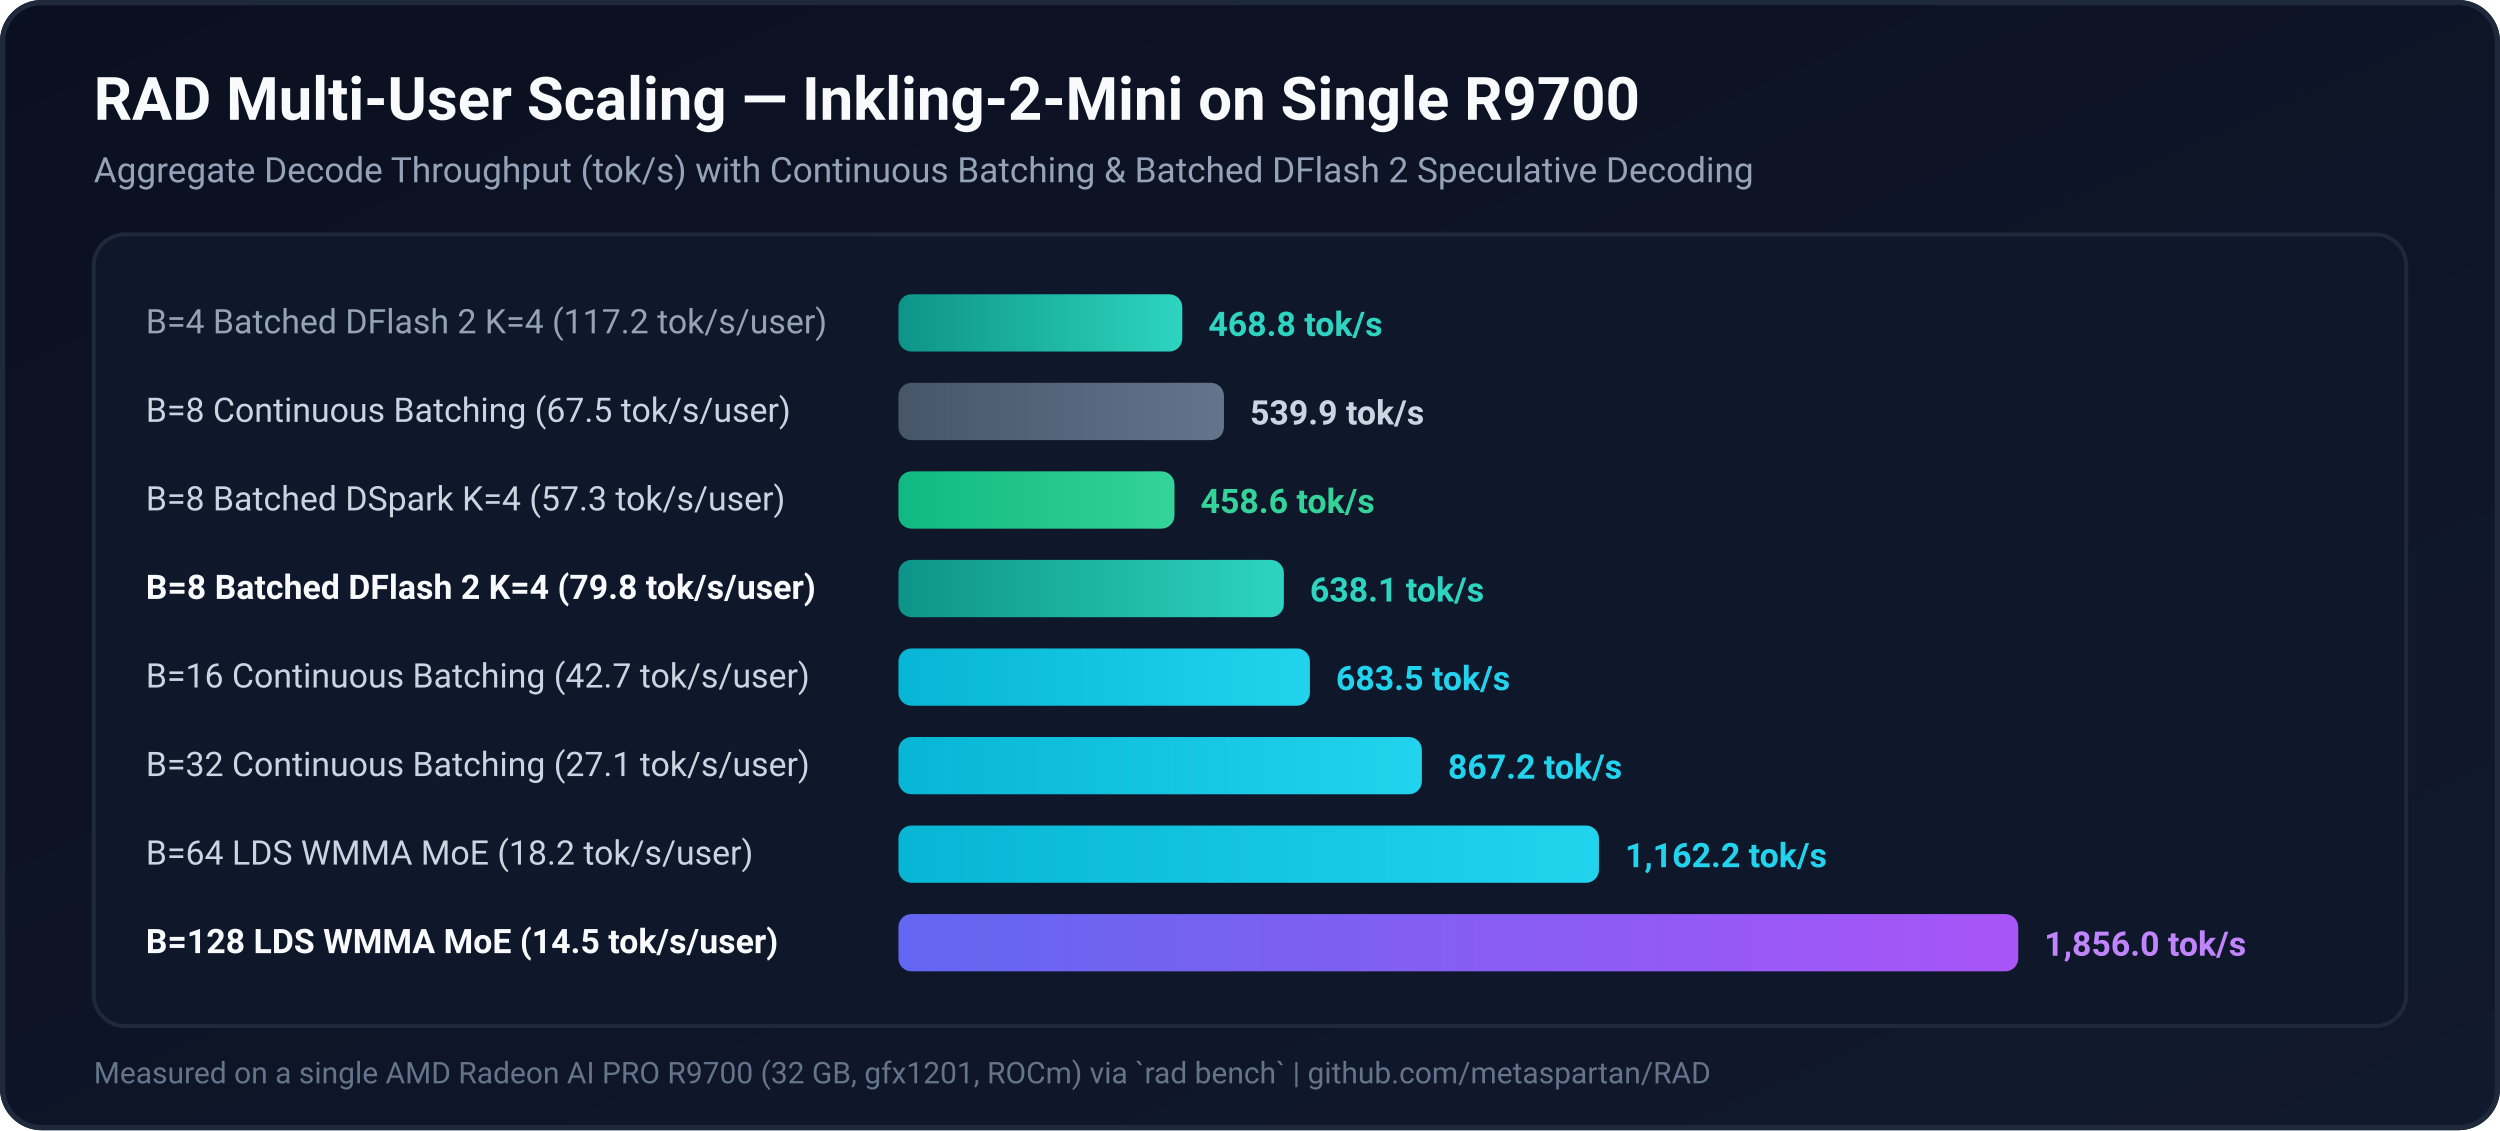
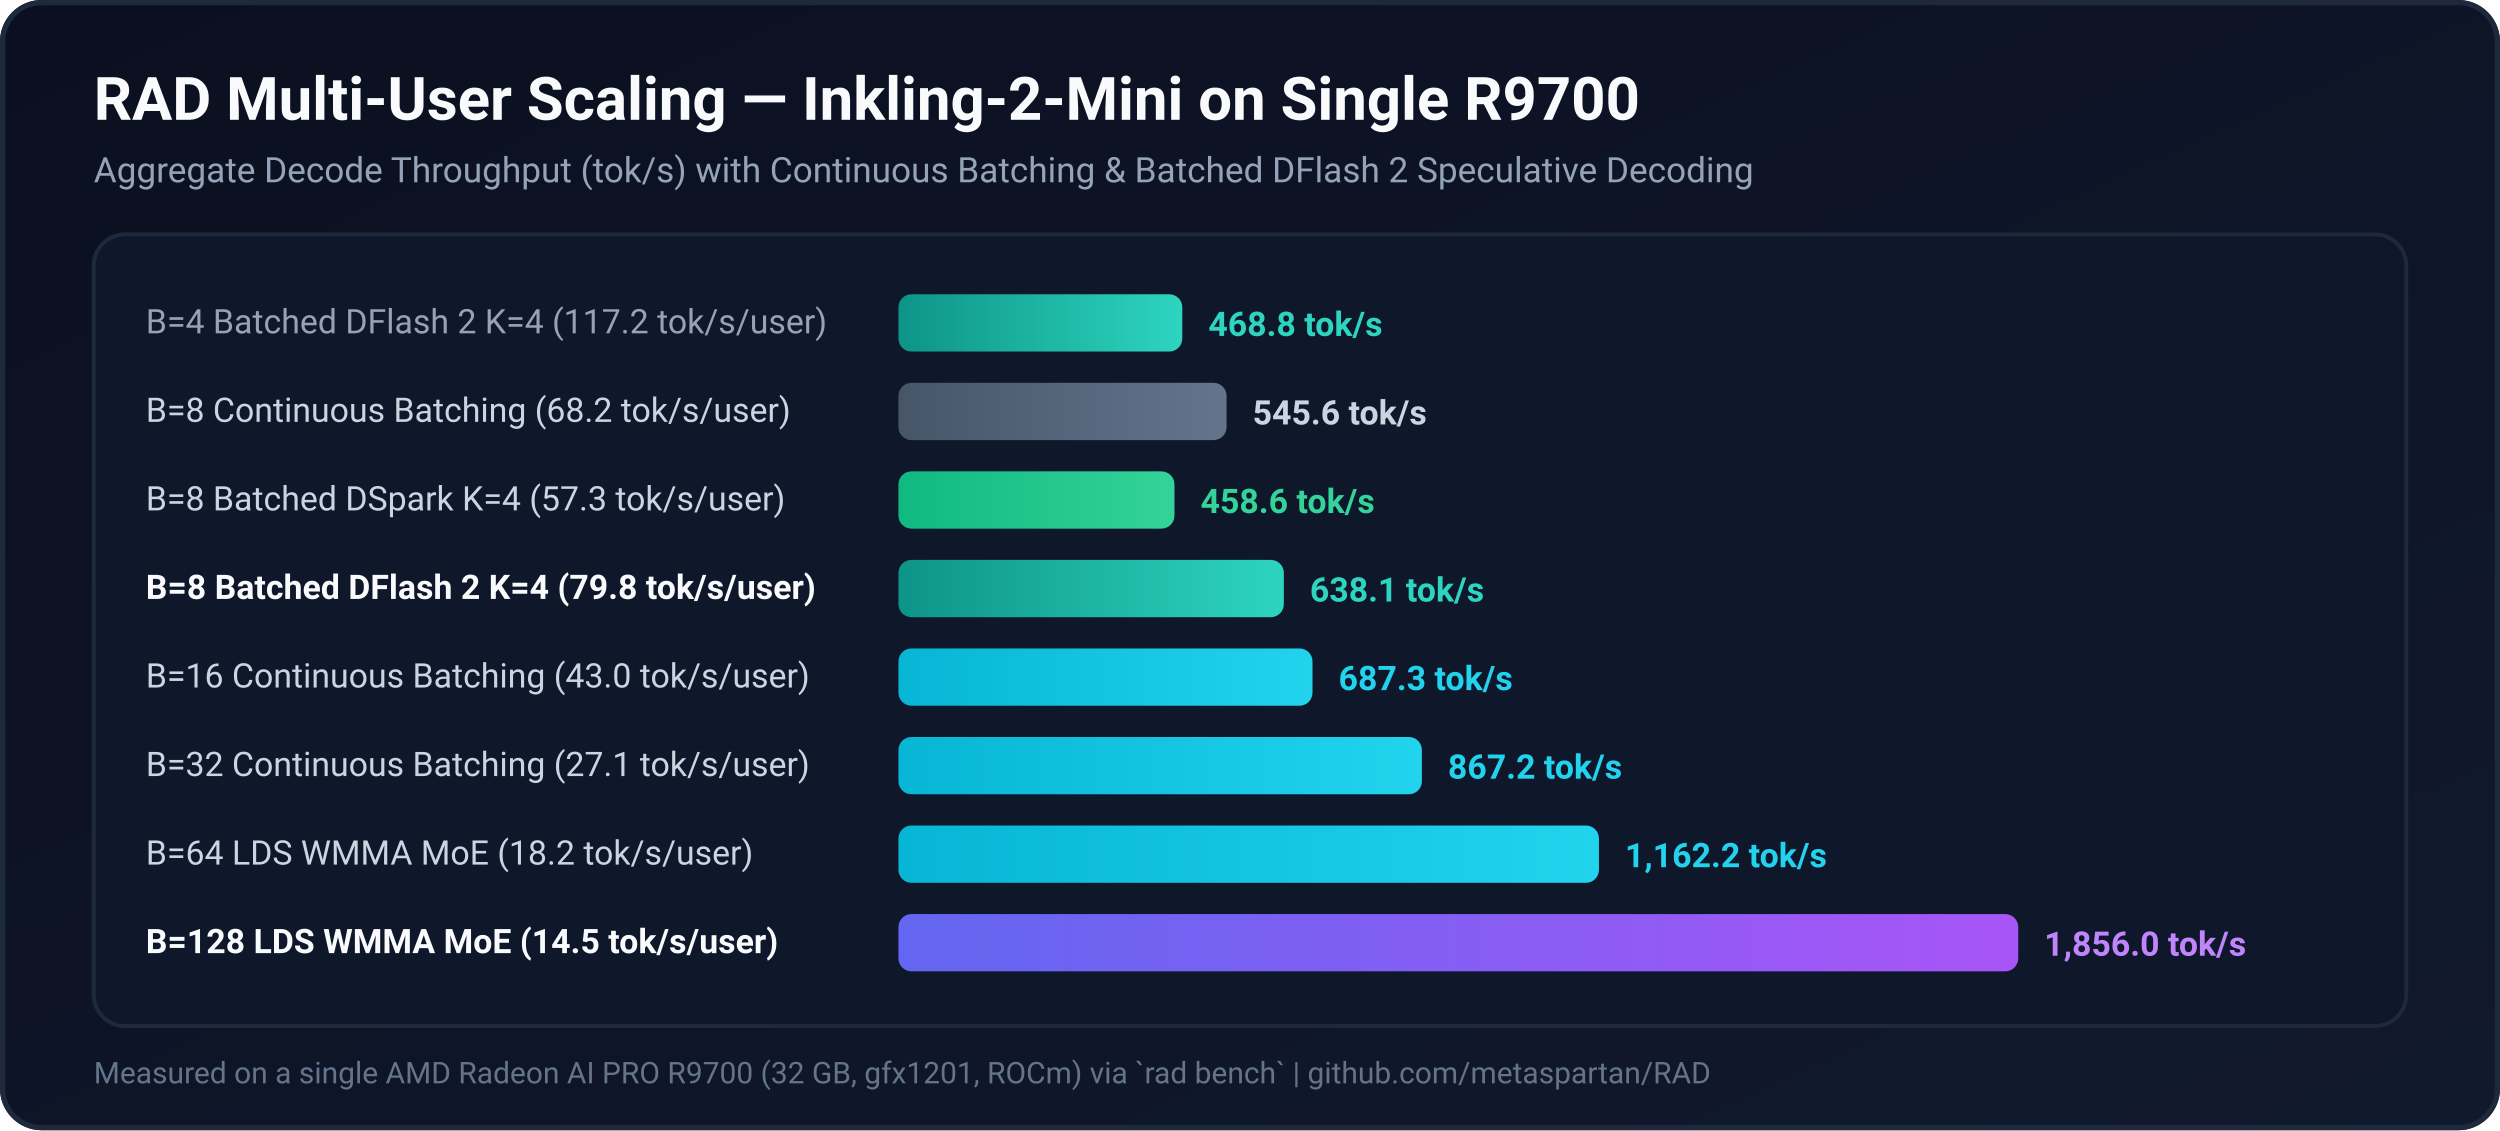
<svg xmlns="http://www.w3.org/2000/svg" viewBox="0 0 960 434" width="960" height="434">
  <defs>
    <linearGradient id="bg" x1="0" y1="0" x2="1" y2="1">
      <stop offset="0%" stop-color="#0b1020" />
      <stop offset="100%" stop-color="#11192e" />
    </linearGradient>
    <linearGradient id="greenGrad" x1="0" y1="0" x2="1" y2="0">
      <stop offset="0%" stop-color="#10b981" />
      <stop offset="100%" stop-color="#34d399" />
    </linearGradient>
    <linearGradient id="tealGrad" x1="0" y1="0" x2="1" y2="0">
      <stop offset="0%" stop-color="#0d9488" />
      <stop offset="100%" stop-color="#2dd4bf" />
    </linearGradient>
    <linearGradient id="cyanGrad" x1="0" y1="0" x2="1" y2="0">
      <stop offset="0%" stop-color="#06b6d4" />
      <stop offset="100%" stop-color="#22d3ee" />
    </linearGradient>
    <linearGradient id="purpleGrad" x1="0" y1="0" x2="1" y2="0">
      <stop offset="0%" stop-color="#6366f1" />
      <stop offset="100%" stop-color="#a855f7" />
    </linearGradient>
    <linearGradient id="slateGrad" x1="0" y1="0" x2="1" y2="0">
      <stop offset="0%" stop-color="#475569" />
      <stop offset="100%" stop-color="#64748b" />
    </linearGradient>
  </defs>
  <rect width="960" height="434" rx="16" fill="url(#bg)" />
  <rect x="1" y="1" width="958" height="432" rx="15" fill="none" stroke="#1e293b" stroke-width="2" />
  <text x="36" y="46" font-family="system-ui, -apple-system, Segoe UI, Roboto, sans-serif" font-size="23" font-weight="700" fill="#f8fafc">RAD Multi-User Scaling — Inkling-2-Mini on Single R9700</text>
  <text x="36" y="70" font-family="system-ui, -apple-system, Segoe UI, Roboto, sans-serif" font-size="13.5" fill="#94a3b8">Aggregate Decode Throughput (tok/s) with Continuous Batching &amp; Batched DFlash 2 Speculative Decoding</text>
  <rect x="36" y="90" width="888" height="304" rx="12" fill="#0f172a" stroke="#1e293b" stroke-width="1.5" />
  <text x="56" y="128" font-family="system-ui, -apple-system, Segoe UI, Roboto, sans-serif" font-size="13" fill="#94a3b8">B=4 Batched DFlash 2 K=4 (117.2 tok/s/user)</text>
  <rect x="345" y="113" width="109" height="22" rx="5" fill="url(#tealGrad)" />
  <text x="464" y="129" font-family="system-ui, -apple-system, Segoe UI, Roboto, sans-serif" font-size="13" font-weight="700" fill="#2dd4bf">468.8 tok/s</text>
-   <text x="56" y="162" font-family="system-ui, -apple-system, Segoe UI, Roboto, sans-serif" font-size="13" fill="#cbd5e1">B=8 Continuous Batching (67.5 tok/s/user)</text>
-   <rect x="345" y="147" width="125" height="22" rx="5" fill="url(#slateGrad)" />
-   <text x="480" y="163" font-family="system-ui, -apple-system, Segoe UI, Roboto, sans-serif" font-size="13" font-weight="700" fill="#cbd5e1">539.9 tok/s</text>
+   <text x="56" y="162" font-family="system-ui, -apple-system, Segoe UI, Roboto, sans-serif" font-size="13" fill="#cbd5e1">B=8 Continuous Batching (68.2 tok/s/user)</text>
+   <rect x="345" y="147" width="126" height="22" rx="5" fill="url(#slateGrad)" />
+   <text x="481" y="163" font-family="system-ui, -apple-system, Segoe UI, Roboto, sans-serif" font-size="13" font-weight="700" fill="#cbd5e1">545.6 tok/s</text>
  <text x="56" y="196" font-family="system-ui, -apple-system, Segoe UI, Roboto, sans-serif" font-size="13" fill="#cbd5e1">B=8 Batched DSpark K=4 (57.3 tok/s/user)</text>
  <rect x="345" y="181" width="106" height="22" rx="5" fill="url(#greenGrad)" />
  <text x="461" y="197" font-family="system-ui, -apple-system, Segoe UI, Roboto, sans-serif" font-size="13" font-weight="700" fill="#34d399">458.6 tok/s</text>
  <text x="56" y="230" font-family="system-ui, -apple-system, Segoe UI, Roboto, sans-serif" font-size="13" font-weight="700" fill="#f8fafc">B=8 Batched DFlash 2 K=4 (79.8 tok/s/user)</text>
  <rect x="345" y="215" width="148" height="22" rx="5" fill="url(#tealGrad)" />
  <text x="503" y="231" font-family="system-ui, -apple-system, Segoe UI, Roboto, sans-serif" font-size="13" font-weight="700" fill="#2dd4bf">638.1 tok/s</text>
-   <text x="56" y="264" font-family="system-ui, -apple-system, Segoe UI, Roboto, sans-serif" font-size="13" fill="#cbd5e1">B=16 Continuous Batching (42.7 tok/s/user)</text>
-   <rect x="345" y="249" width="158" height="22" rx="5" fill="url(#cyanGrad)" />
-   <text x="513" y="265" font-family="system-ui, -apple-system, Segoe UI, Roboto, sans-serif" font-size="13" font-weight="700" fill="#22d3ee">683.5 tok/s</text>
+   <text x="56" y="264" font-family="system-ui, -apple-system, Segoe UI, Roboto, sans-serif" font-size="13" fill="#cbd5e1">B=16 Continuous Batching (43.0 tok/s/user)</text>
+   <rect x="345" y="249" width="159" height="22" rx="5" fill="url(#cyanGrad)" />
+   <text x="514" y="265" font-family="system-ui, -apple-system, Segoe UI, Roboto, sans-serif" font-size="13" font-weight="700" fill="#22d3ee">687.3 tok/s</text>
  <text x="56" y="298" font-family="system-ui, -apple-system, Segoe UI, Roboto, sans-serif" font-size="13" fill="#cbd5e1">B=32 Continuous Batching (27.1 tok/s/user)</text>
  <rect x="345" y="283" width="201" height="22" rx="5" fill="url(#cyanGrad)" />
  <text x="556" y="299" font-family="system-ui, -apple-system, Segoe UI, Roboto, sans-serif" font-size="13" font-weight="700" fill="#22d3ee">867.2 tok/s</text>
  <text x="56" y="332" font-family="system-ui, -apple-system, Segoe UI, Roboto, sans-serif" font-size="13" fill="#cbd5e1">B=64 LDS WMMA MoE (18.2 tok/s/user)</text>
  <rect x="345" y="317" width="269" height="22" rx="5" fill="url(#cyanGrad)" />
  <text x="624" y="333" font-family="system-ui, -apple-system, Segoe UI, Roboto, sans-serif" font-size="13" font-weight="700" fill="#22d3ee">1,162.2 tok/s</text>
  <text x="56" y="366" font-family="system-ui, -apple-system, Segoe UI, Roboto, sans-serif" font-size="13" font-weight="700" fill="#f8fafc">B=128 LDS WMMA MoE (14.5 tok/s/user)</text>
  <rect x="345" y="351" width="430" height="22" rx="5" fill="url(#purpleGrad)" />
  <text x="785" y="367" font-family="system-ui, -apple-system, Segoe UI, Roboto, sans-serif" font-size="13" font-weight="700" fill="#c084fc">1,856.0 tok/s</text>
  <text x="36" y="416" font-family="system-ui, -apple-system, Segoe UI, Roboto, sans-serif" font-size="11.5" fill="#64748b">Measured on a single AMD Radeon AI PRO R9700 (32 GB, gfx1201, ROCm) via `rad bench` | github.com/metaspartan/RAD</text>
</svg>
